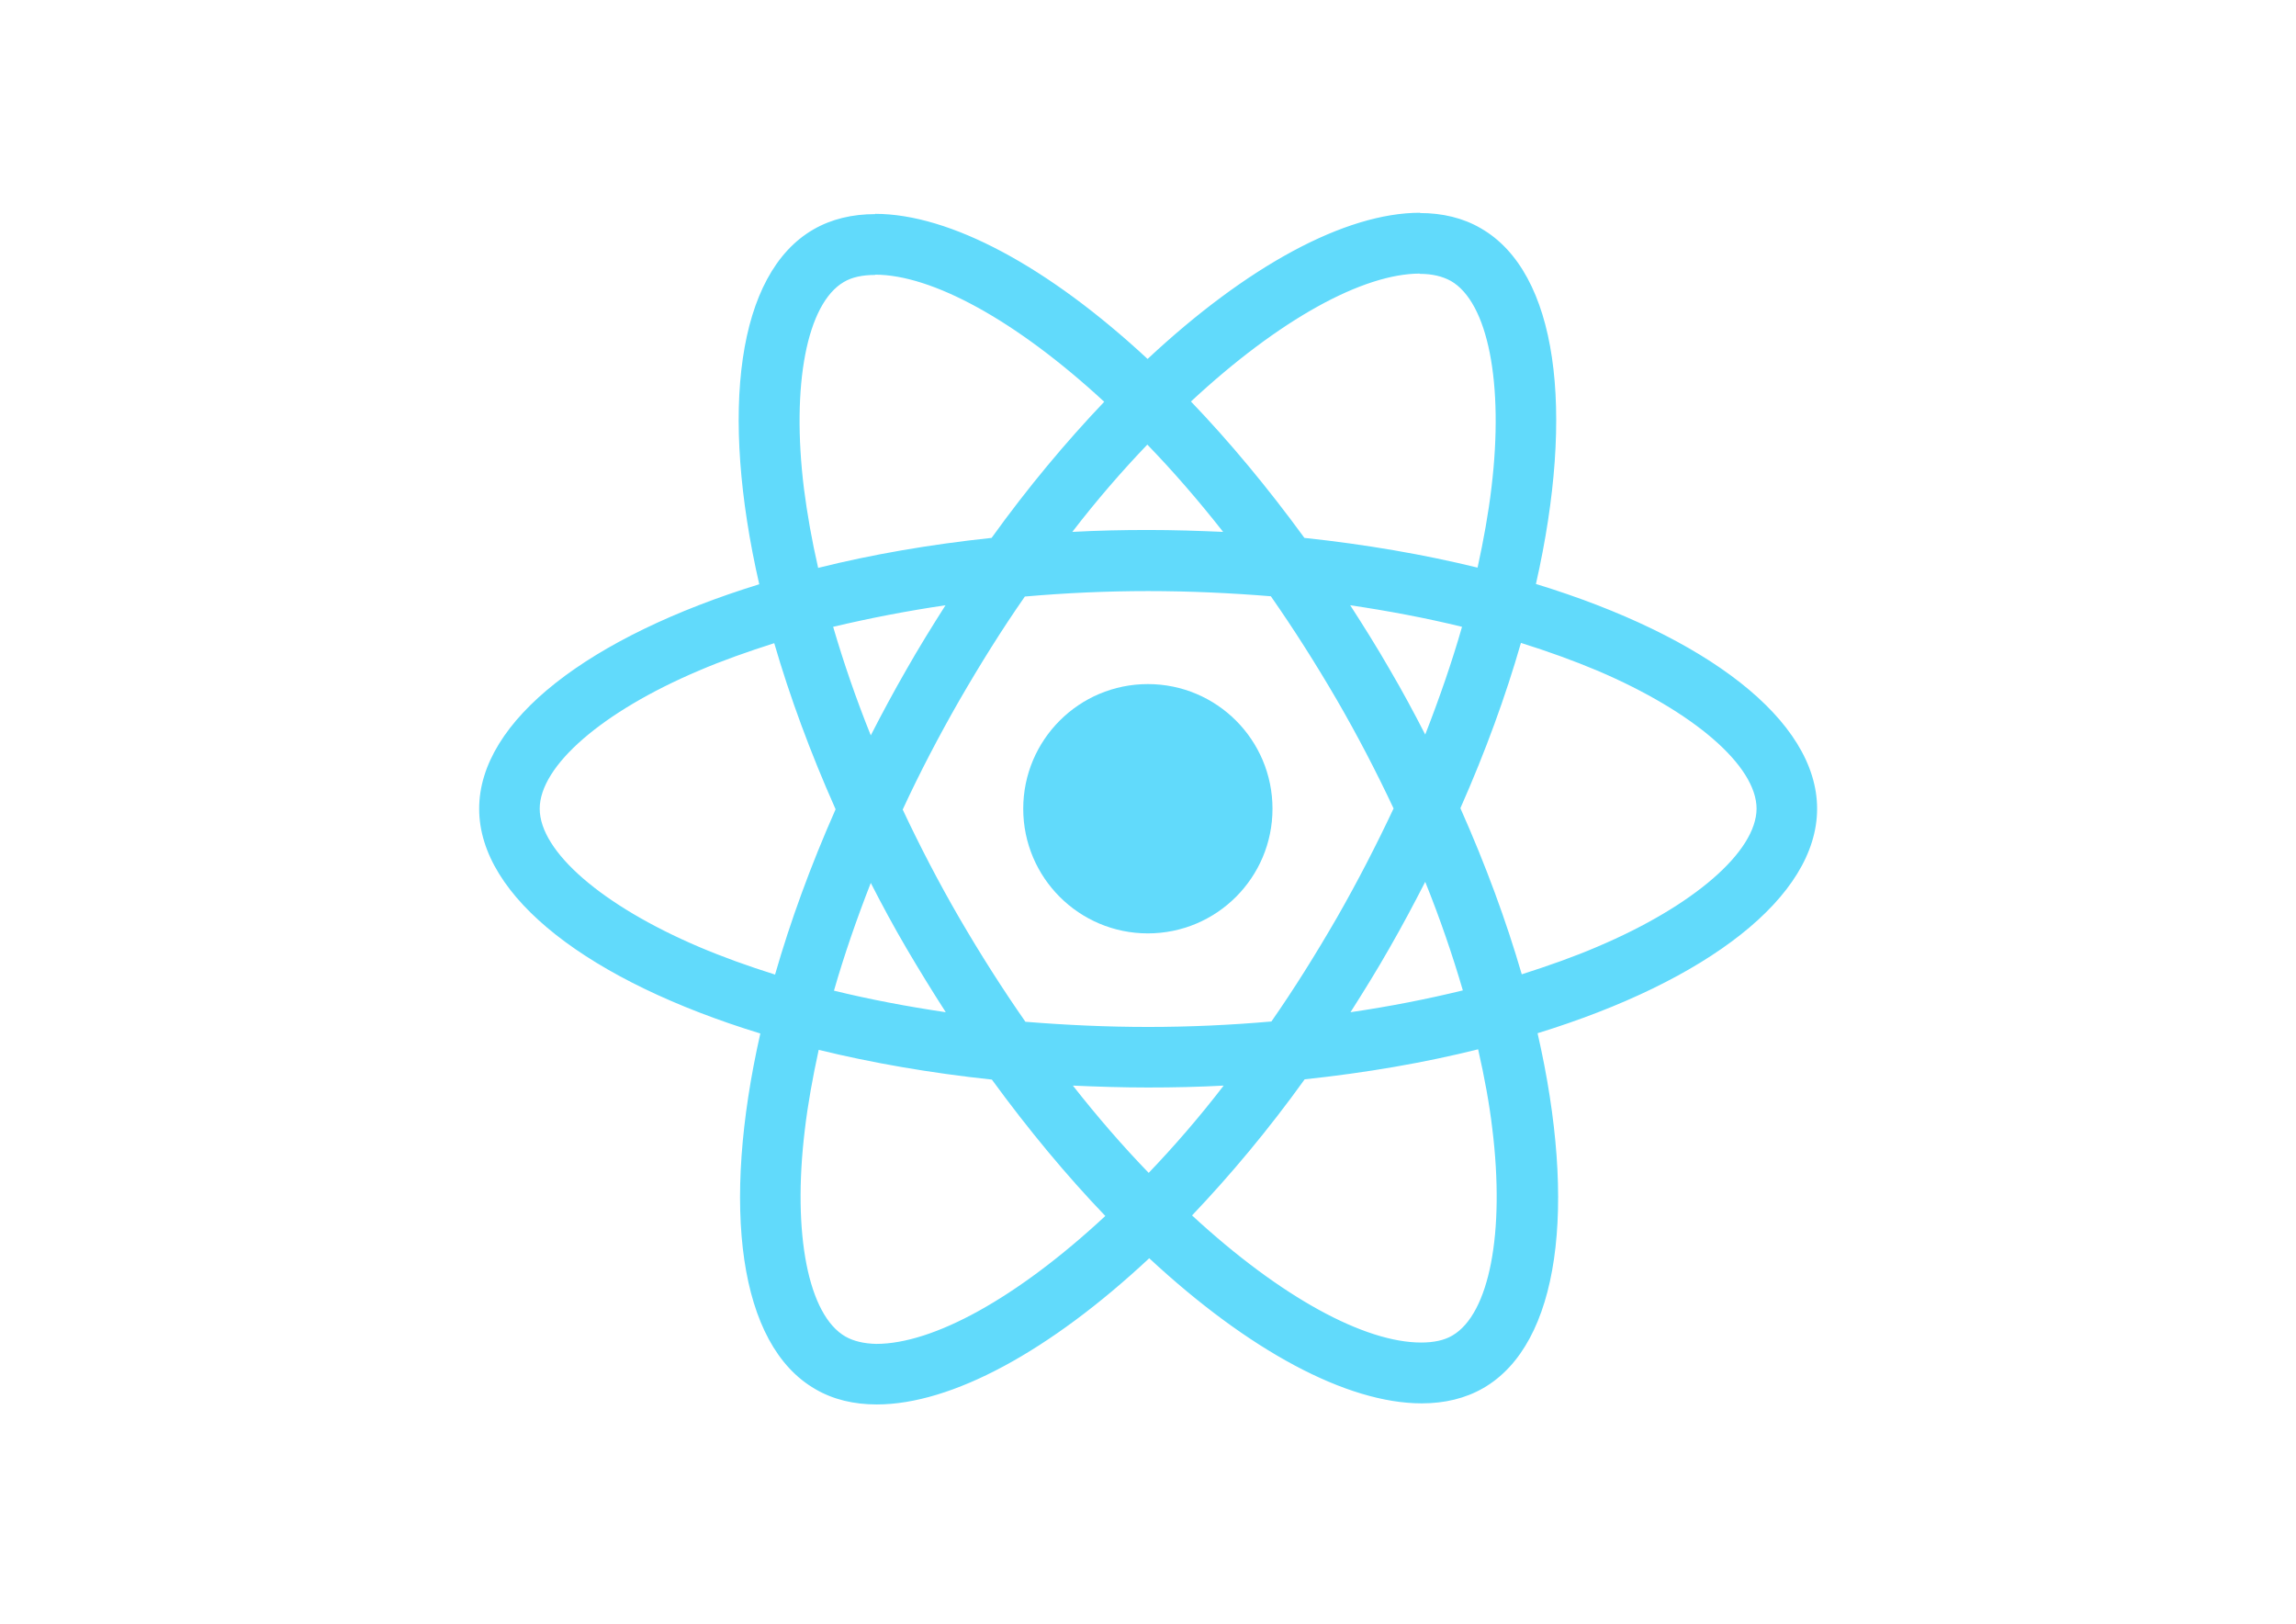
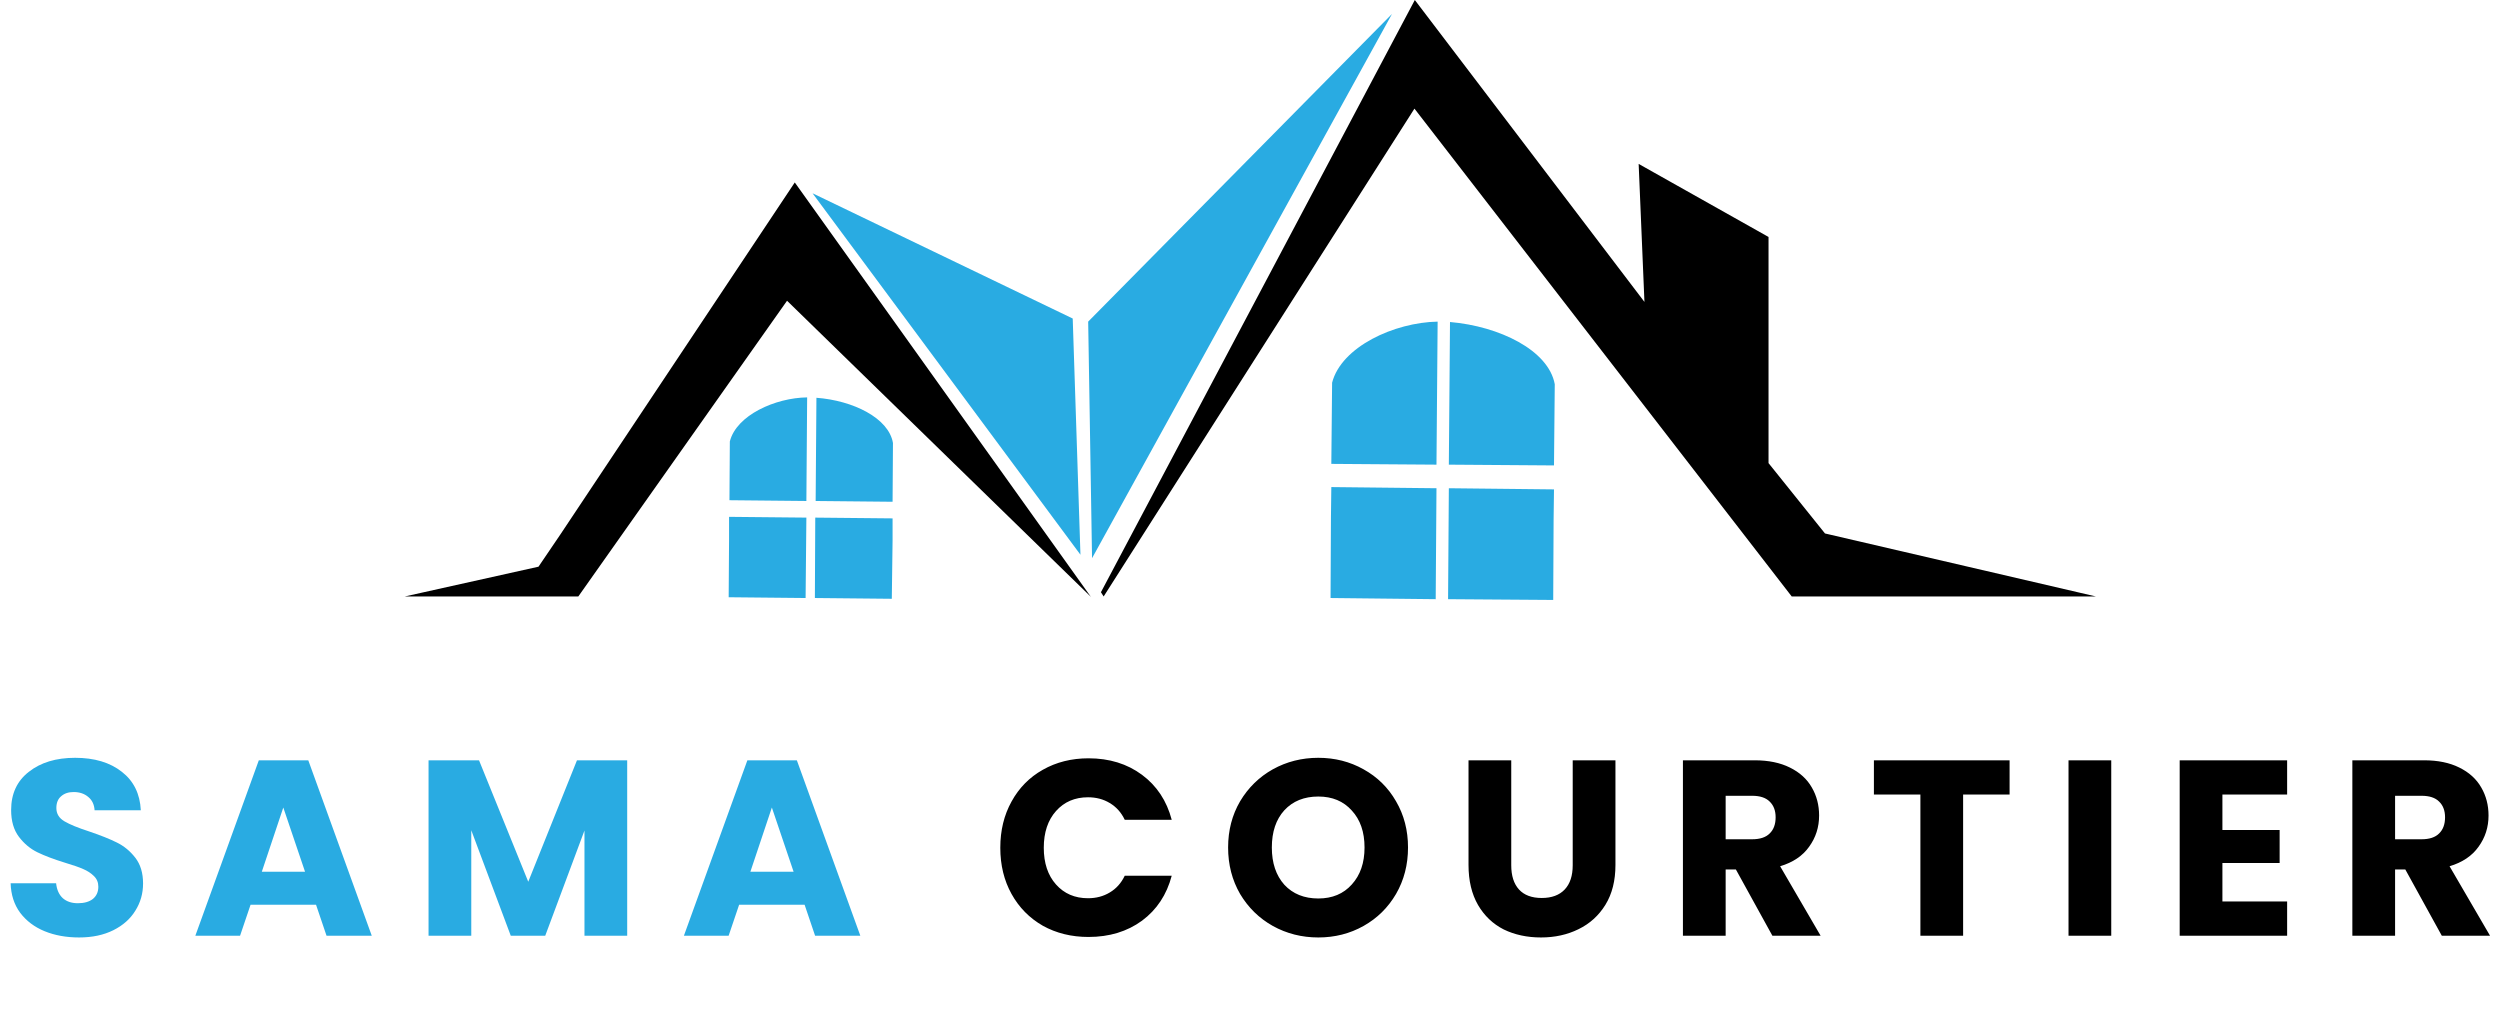
- <svg xmlns="http://www.w3.org/2000/svg" viewBox="0 0 841.9 595.3">
-   <g fill="#61DAFB">
-     <path d="M666.3 296.5c0-32.5-40.7-63.3-103.1-82.4 14.4-63.6 8-114.2-20.2-130.4-6.5-3.8-14.1-5.6-22.4-5.6v22.3c4.6 0 8.3.9 11.4 2.6 13.6 7.8 19.5 37.5 14.9 75.7-1.1 9.4-2.9 19.3-5.1 29.4-19.6-4.8-41-8.5-63.5-10.9-13.5-18.5-27.5-35.3-41.6-50 32.6-30.3 63.2-46.9 84-46.9V78c-27.5 0-63.5 19.6-99.9 53.6-36.4-33.8-72.4-53.2-99.9-53.2v22.3c20.7 0 51.4 16.5 84 46.6-14 14.7-28 31.4-41.3 49.9-22.6 2.4-44 6.1-63.6 11-2.3-10-4-19.7-5.2-29-4.7-38.2 1.1-67.9 14.6-75.8 3-1.8 6.9-2.6 11.5-2.6V78.5c-8.4 0-16 1.8-22.6 5.6-28.1 16.2-34.4 66.7-19.9 130.1-62.2 19.2-102.7 49.9-102.7 82.3 0 32.5 40.7 63.3 103.1 82.4-14.4 63.6-8 114.2 20.2 130.4 6.5 3.8 14.1 5.6 22.5 5.6 27.5 0 63.5-19.6 99.9-53.6 36.4 33.8 72.4 53.2 99.9 53.2 8.4 0 16-1.8 22.6-5.6 28.1-16.2 34.4-66.7 19.9-130.1 62-19.1 102.5-49.9 102.5-82.3zm-130.2-66.7c-3.7 12.9-8.3 26.2-13.5 39.5-4.1-8-8.4-16-13.1-24-4.6-8-9.5-15.8-14.4-23.4 14.2 2.1 27.9 4.7 41 7.9zm-45.8 106.5c-7.8 13.5-15.8 26.3-24.1 38.2-14.9 1.3-30 2-45.2 2-15.1 0-30.2-.7-45-1.9-8.3-11.9-16.4-24.6-24.2-38-7.6-13.1-14.5-26.4-20.8-39.8 6.2-13.4 13.2-26.8 20.7-39.9 7.8-13.5 15.8-26.3 24.1-38.2 14.9-1.3 30-2 45.2-2 15.1 0 30.2.7 45 1.9 8.3 11.9 16.4 24.6 24.2 38 7.6 13.1 14.5 26.4 20.8 39.8-6.3 13.4-13.2 26.8-20.7 39.9zm32.3-13c5.4 13.4 10 26.8 13.8 39.8-13.1 3.2-26.9 5.9-41.2 8 4.9-7.7 9.8-15.6 14.4-23.7 4.6-8 8.9-16.1 13-24.1zM421.2 430c-9.3-9.6-18.6-20.3-27.8-32 9 .4 18.2.7 27.5.7 9.4 0 18.7-.2 27.8-.7-9 11.7-18.3 22.4-27.5 32zm-74.4-58.9c-14.2-2.1-27.9-4.7-41-7.9 3.7-12.9 8.3-26.2 13.5-39.5 4.1 8 8.4 16 13.1 24 4.7 8 9.5 15.8 14.4 23.4zM420.7 163c9.3 9.6 18.6 20.3 27.8 32-9-.4-18.2-.7-27.5-.7-9.4 0-18.7.2-27.8.7 9-11.7 18.3-22.4 27.5-32zm-74 58.9c-4.9 7.7-9.8 15.6-14.4 23.7-4.6 8-8.9 16-13 24-5.4-13.4-10-26.8-13.8-39.8 13.1-3.1 26.9-5.8 41.2-7.9zm-90.5 125.2c-35.4-15.1-58.3-34.9-58.3-50.6 0-15.7 22.9-35.6 58.3-50.6 8.6-3.7 18-7 27.7-10.1 5.7 19.6 13.2 40 22.5 60.9-9.2 20.8-16.6 41.1-22.2 60.6-9.9-3.1-19.3-6.5-28-10.2zM310 490c-13.6-7.8-19.5-37.5-14.9-75.7 1.1-9.4 2.9-19.3 5.1-29.4 19.6 4.8 41 8.5 63.5 10.9 13.5 18.5 27.5 35.3 41.6 50-32.6 30.3-63.2 46.9-84 46.9-4.5-.1-8.3-1-11.3-2.7zm237.2-76.2c4.7 38.2-1.1 67.9-14.6 75.8-3 1.8-6.9 2.6-11.5 2.6-20.7 0-51.4-16.5-84-46.6 14-14.7 28-31.4 41.3-49.9 22.6-2.4 44-6.1 63.6-11 2.3 10.1 4.1 19.8 5.2 29.1zm38.5-66.7c-8.6 3.7-18 7-27.7 10.1-5.7-19.6-13.2-40-22.5-60.9 9.2-20.8 16.6-41.1 22.2-60.6 9.9 3.1 19.3 6.5 28.1 10.2 35.4 15.1 58.3 34.9 58.3 50.6-.1 15.7-23 35.6-58.4 50.6zM320.8 78.4z" />
-     <circle cx="420.9" cy="296.5" r="45.7" />
-     <path d="M520.5 78.1z" />
-   </g>
+ <svg xmlns="http://www.w3.org/2000/svg" width="1921" height="781" viewBox="0 0 1921 781" fill="none">
+   <path d="M430.705 410.503L413.774 435.454L311 458.326H444.369L604.768 231.094L838.238 458.623L610.709 140.201L430.705 410.503ZM1402.31 409.909L1358.94 355.849V182.083L1259.14 125.943L1263.59 231.985L1087.15 0L845.961 455.059L848.041 458.326L1086.86 83.467L1376.76 458.326H1610.53L1402.31 409.909Z" fill="black" />
+   <path d="M1023.59 294.067L1022.99 356.445L1103.79 357.039L1104.68 247.136C1071.41 247.73 1030.72 266.443 1023.59 294.067ZM1114.18 247.433L1113.29 357.039L1194.09 357.633L1194.68 295.255C1189.93 269.116 1152.2 250.7 1114.18 247.433ZM1022.7 397.436L1022.4 459.516L1103.19 460.407L1103.79 375.158L1022.99 374.267L1022.7 397.436ZM1112.7 460.407L1193.49 461.001L1193.79 399.218L1194.09 376.049L1113.29 375.158L1112.7 460.407ZM560.805 339.217L560.508 384.366L619.618 384.96L620.212 305.355C595.855 305.652 565.855 319.018 560.805 339.217ZM627.341 305.652L626.747 384.96L685.857 385.554L686.154 340.405C682.887 321.098 655.263 307.731 627.341 305.652ZM560.211 414.07L559.914 458.922L619.024 459.516L619.618 397.733L560.211 397.139V414.07ZM626.153 459.516L685.263 460.11L685.857 415.258V398.327L626.45 397.733L626.153 459.516ZM824.276 244.759L624.371 148.52L830.217 426.248L824.276 244.759ZM836.157 247.136L839.128 428.921L1069.63 10.695L836.157 247.136Z" fill="#29ABE2" />
+   <path d="M60.778 720.344C50.922 720.344 42.09 718.744 34.282 715.544C26.474 712.344 20.202 707.608 15.466 701.336C10.858 695.064 8.426 687.512 8.17 678.68H43.114C43.626 683.672 45.354 687.512 48.298 690.2C51.242 692.76 55.082 694.04 59.818 694.04C64.682 694.04 68.522 692.952 71.338 690.776C74.154 688.472 75.562 685.336 75.562 681.368C75.562 678.04 74.41 675.288 72.106 673.112C69.93 670.936 67.178 669.144 63.85 667.736C60.65 666.328 56.042 664.728 50.026 662.936C41.322 660.248 34.218 657.56 28.714 654.872C23.21 652.184 18.474 648.216 14.506 642.968C10.538 637.72 8.554 630.872 8.554 622.424C8.554 609.88 13.098 600.088 22.186 593.048C31.274 585.88 43.114 582.296 57.706 582.296C72.554 582.296 84.522 585.88 93.61 593.048C102.698 600.088 107.562 609.944 108.202 622.616H72.682C72.426 618.264 70.826 614.872 67.882 612.44C64.938 609.88 61.162 608.6 56.554 608.6C52.586 608.6 49.386 609.688 46.954 611.864C44.522 613.912 43.306 616.92 43.306 620.888C43.306 625.24 45.354 628.632 49.45 631.064C53.546 633.496 59.946 636.12 68.65 638.936C77.354 641.88 84.394 644.696 89.77 647.384C95.274 650.072 100.01 653.976 103.978 659.096C107.946 664.216 109.93 670.808 109.93 678.872C109.93 686.552 107.946 693.528 103.978 699.8C100.138 706.072 94.506 711.064 87.082 714.776C79.658 718.488 70.89 720.344 60.778 720.344ZM242.839 695.192H192.535L184.471 719H150.103L198.871 584.216H236.887L285.655 719H250.903L242.839 695.192ZM234.391 669.848L217.687 620.504L201.175 669.848H234.391ZM481.938 584.216V719H449.106V638.168L418.962 719H392.466L362.13 637.976V719H329.298V584.216H368.082L405.906 677.528L443.346 584.216H481.938ZM618.252 695.192H567.948L559.884 719H525.516L574.284 584.216H612.3L661.068 719H626.316L618.252 695.192ZM609.804 669.848L593.1 620.504L576.588 669.848H609.804Z" fill="#29ABE2" />
+   <path d="M768.63 651.416C768.63 638.104 771.51 626.264 777.27 615.896C783.03 605.4 791.03 597.272 801.27 591.512C811.638 585.624 823.35 582.68 836.406 582.68C852.406 582.68 866.102 586.904 877.494 595.352C888.886 603.8 896.502 615.32 900.342 629.912H864.246C861.558 624.28 857.718 619.992 852.726 617.048C847.862 614.104 842.294 612.632 836.022 612.632C825.91 612.632 817.718 616.152 811.446 623.192C805.174 630.232 802.038 639.64 802.038 651.416C802.038 663.192 805.174 672.6 811.446 679.64C817.718 686.68 825.91 690.2 836.022 690.2C842.294 690.2 847.862 688.728 852.726 685.784C857.718 682.84 861.558 678.552 864.246 672.92H900.342C896.502 687.512 888.886 699.032 877.494 707.48C866.102 715.8 852.406 719.96 836.406 719.96C823.35 719.96 811.638 717.08 801.27 711.32C791.03 705.432 783.03 697.304 777.27 686.936C771.51 676.568 768.63 664.728 768.63 651.416ZM1012.99 720.344C1000.32 720.344 988.672 717.4 978.048 711.512C967.552 705.624 959.168 697.432 952.896 686.936C946.752 676.312 943.68 664.408 943.68 651.224C943.68 638.04 946.752 626.2 952.896 615.704C959.168 605.208 967.552 597.016 978.048 591.128C988.672 585.24 1000.32 582.296 1012.99 582.296C1025.66 582.296 1037.25 585.24 1047.74 591.128C1058.37 597.016 1066.69 605.208 1072.7 615.704C1078.85 626.2 1081.92 638.04 1081.92 651.224C1081.92 664.408 1078.85 676.312 1072.7 686.936C1066.56 697.432 1058.24 705.624 1047.74 711.512C1037.25 717.4 1025.66 720.344 1012.99 720.344ZM1012.99 690.392C1023.74 690.392 1032.32 686.808 1038.72 679.64C1045.25 672.472 1048.51 663 1048.51 651.224C1048.51 639.32 1045.25 629.848 1038.72 622.808C1032.32 615.64 1023.74 612.056 1012.99 612.056C1002.11 612.056 993.408 615.576 986.88 622.616C980.48 629.656 977.28 639.192 977.28 651.224C977.28 663.128 980.48 672.664 986.88 679.832C993.408 686.872 1002.11 690.392 1012.99 690.392ZM1161.24 584.216V664.856C1161.24 672.92 1163.23 679.128 1167.19 683.48C1171.16 687.832 1176.99 690.008 1184.67 690.008C1192.35 690.008 1198.23 687.832 1202.33 683.48C1206.43 679.128 1208.47 672.92 1208.47 664.856V584.216H1241.31V664.664C1241.31 676.696 1238.75 686.872 1233.63 695.192C1228.51 703.512 1221.59 709.784 1212.89 714.008C1204.31 718.232 1194.71 720.344 1184.09 720.344C1173.47 720.344 1163.93 718.296 1155.48 714.2C1147.16 709.976 1140.57 703.704 1135.71 695.384C1130.84 686.936 1128.41 676.696 1128.41 664.664V584.216H1161.24ZM1361.9 719L1333.86 668.12H1325.99V719H1293.16V584.216H1348.26C1358.89 584.216 1367.91 586.072 1375.34 589.784C1382.89 593.496 1388.52 598.616 1392.23 605.144C1395.94 611.544 1397.8 618.712 1397.8 626.648C1397.8 635.608 1395.24 643.608 1390.12 650.648C1385.13 657.688 1377.7 662.68 1367.85 665.624L1398.95 719H1361.9ZM1325.99 644.888H1346.34C1352.36 644.888 1356.84 643.416 1359.78 640.472C1362.86 637.528 1364.39 633.368 1364.39 627.992C1364.39 622.872 1362.86 618.84 1359.78 615.896C1356.84 612.952 1352.36 611.48 1346.34 611.48H1325.99V644.888ZM1544.17 584.216V610.52H1508.46V719H1475.63V610.52H1439.91V584.216H1544.17ZM1622.28 584.216V719H1589.45V584.216H1622.28ZM1707.7 610.52V637.784H1751.67V663.128H1707.7V692.696H1757.43V719H1674.87V584.216H1757.43V610.52H1707.7ZM1876.28 719L1848.25 668.12H1840.38V719H1807.55V584.216H1862.65C1873.28 584.216 1882.3 586.072 1889.72 589.784C1897.28 593.496 1902.91 598.616 1906.62 605.144C1910.33 611.544 1912.19 618.712 1912.19 626.648C1912.19 635.608 1909.63 643.608 1904.51 650.648C1899.52 657.688 1892.09 662.68 1882.24 665.624L1913.34 719H1876.28ZM1840.38 644.888H1860.73C1866.75 644.888 1871.23 643.416 1874.17 640.472C1877.24 637.528 1878.78 633.368 1878.78 627.992C1878.78 622.872 1877.24 618.84 1874.17 615.896C1871.23 612.952 1866.75 611.48 1860.73 611.48H1840.38V644.888Z" fill="black" />
</svg>
